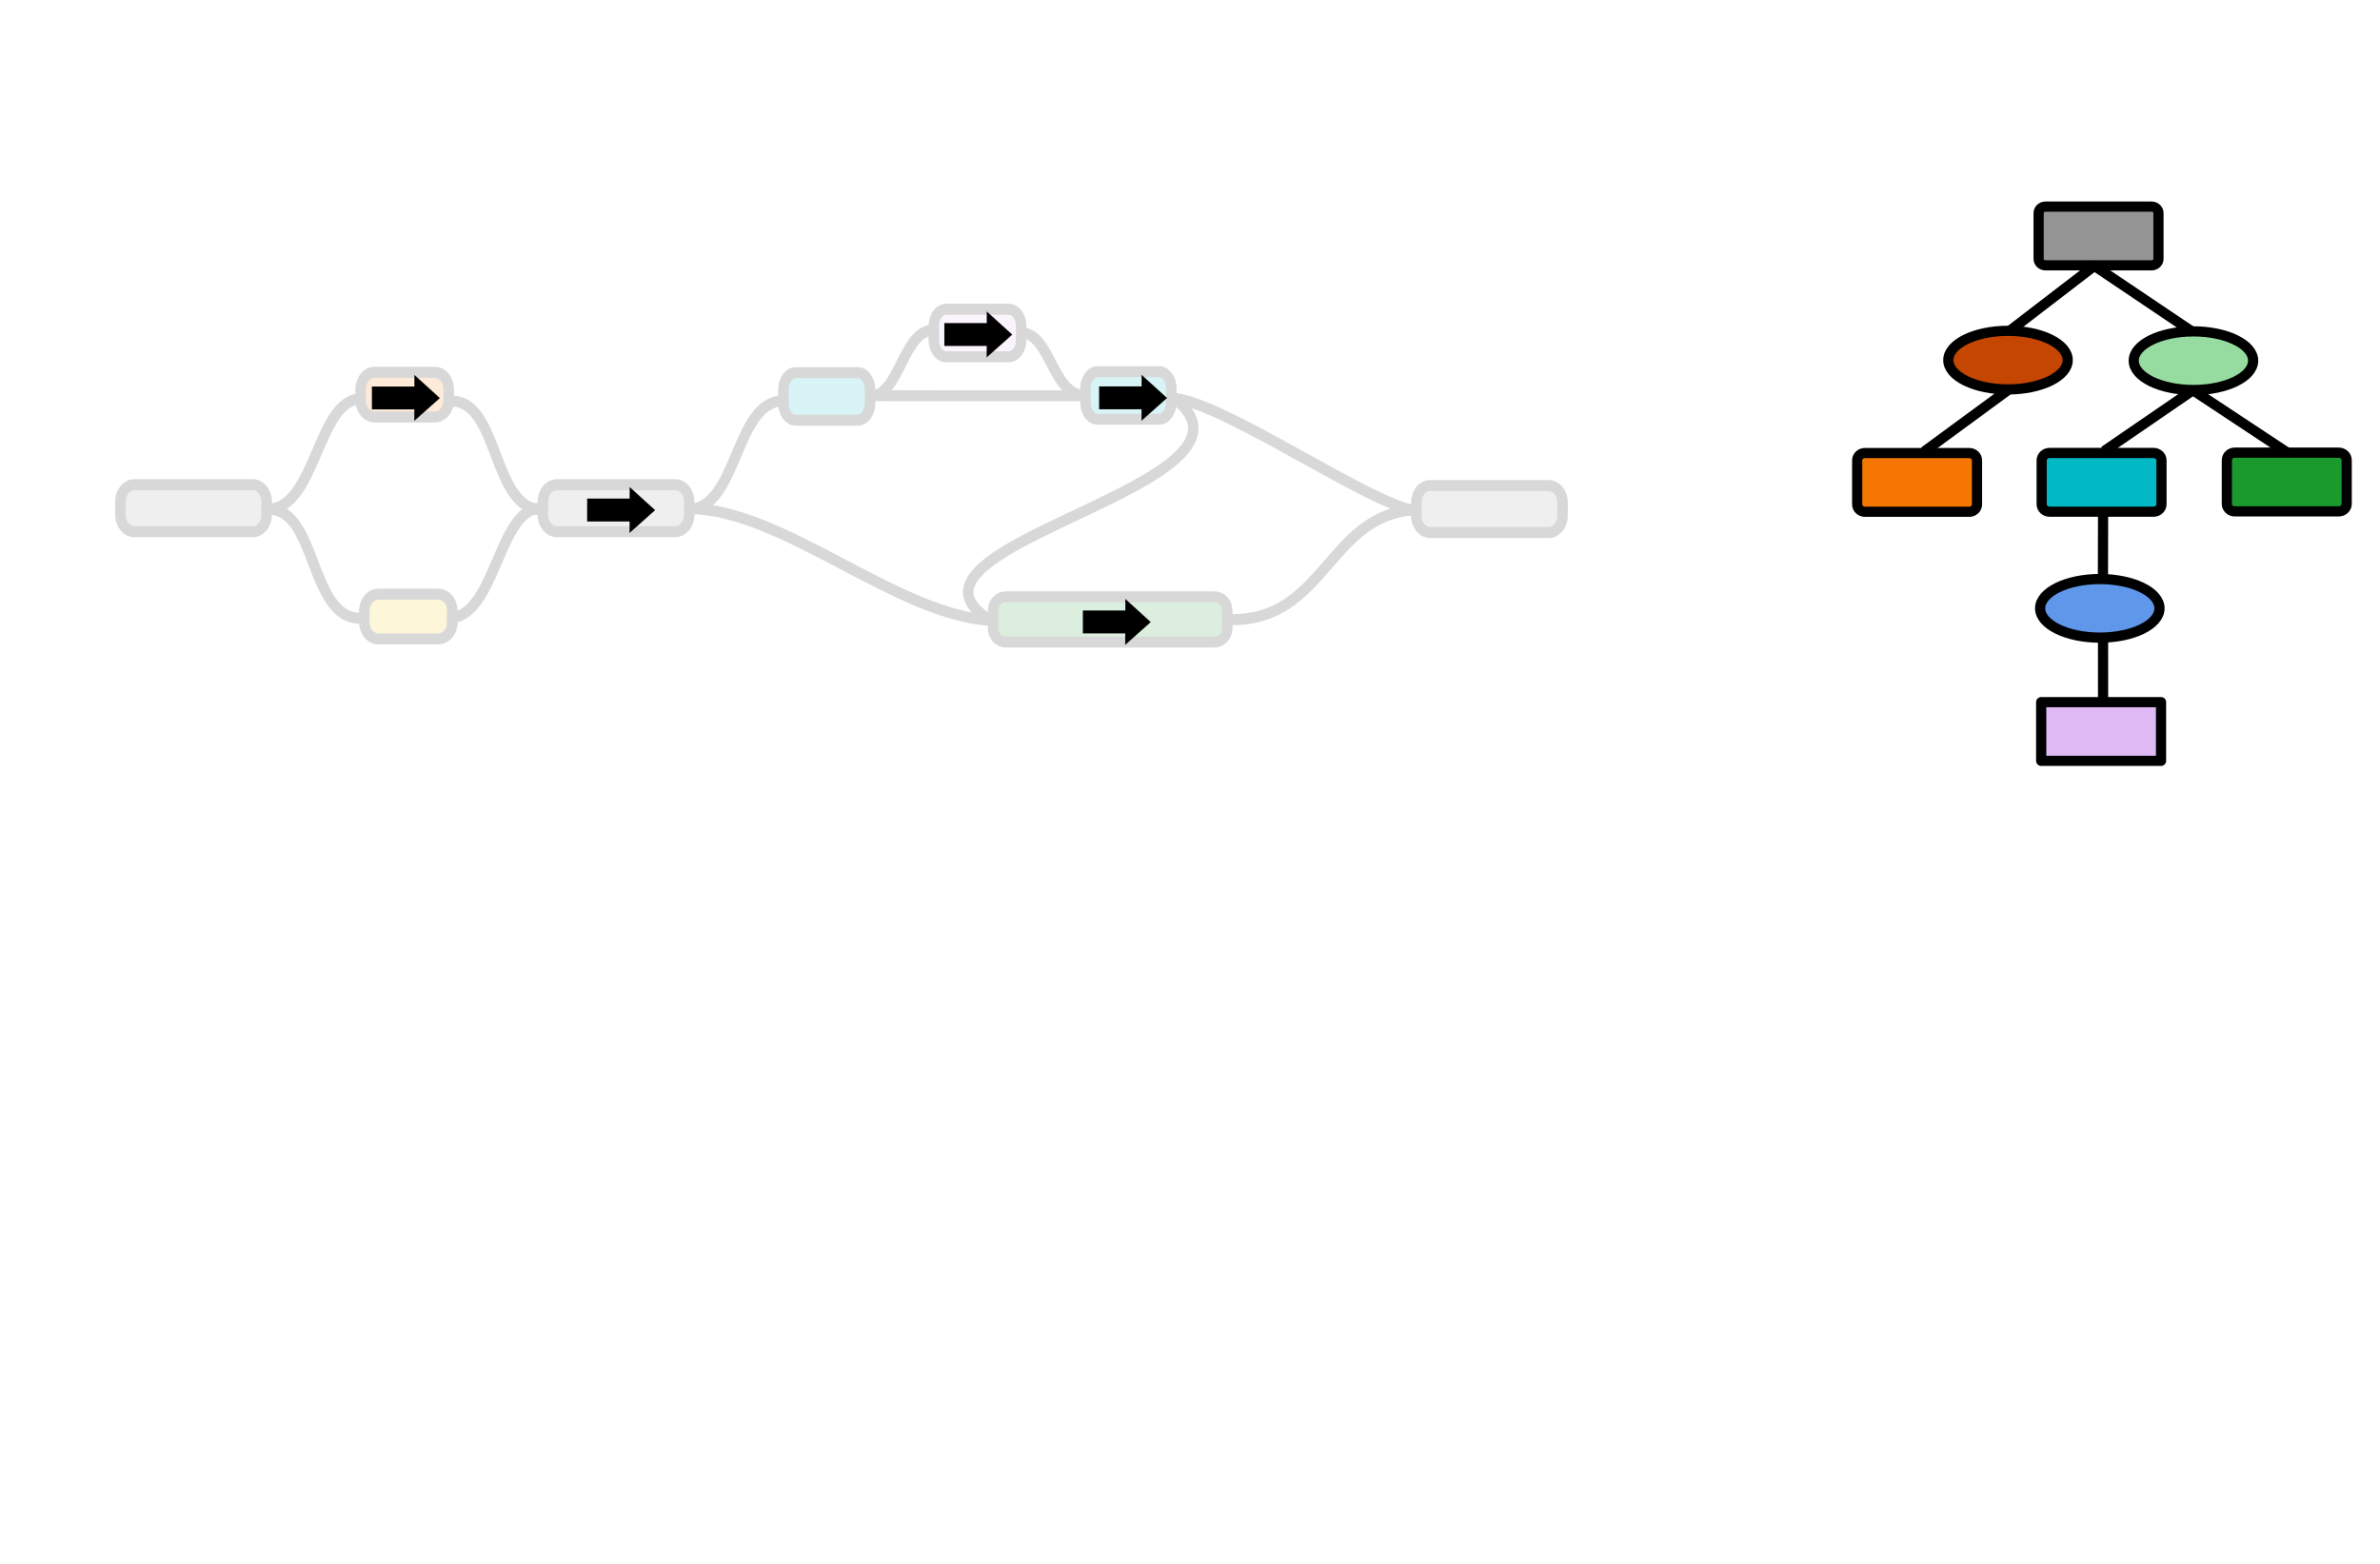
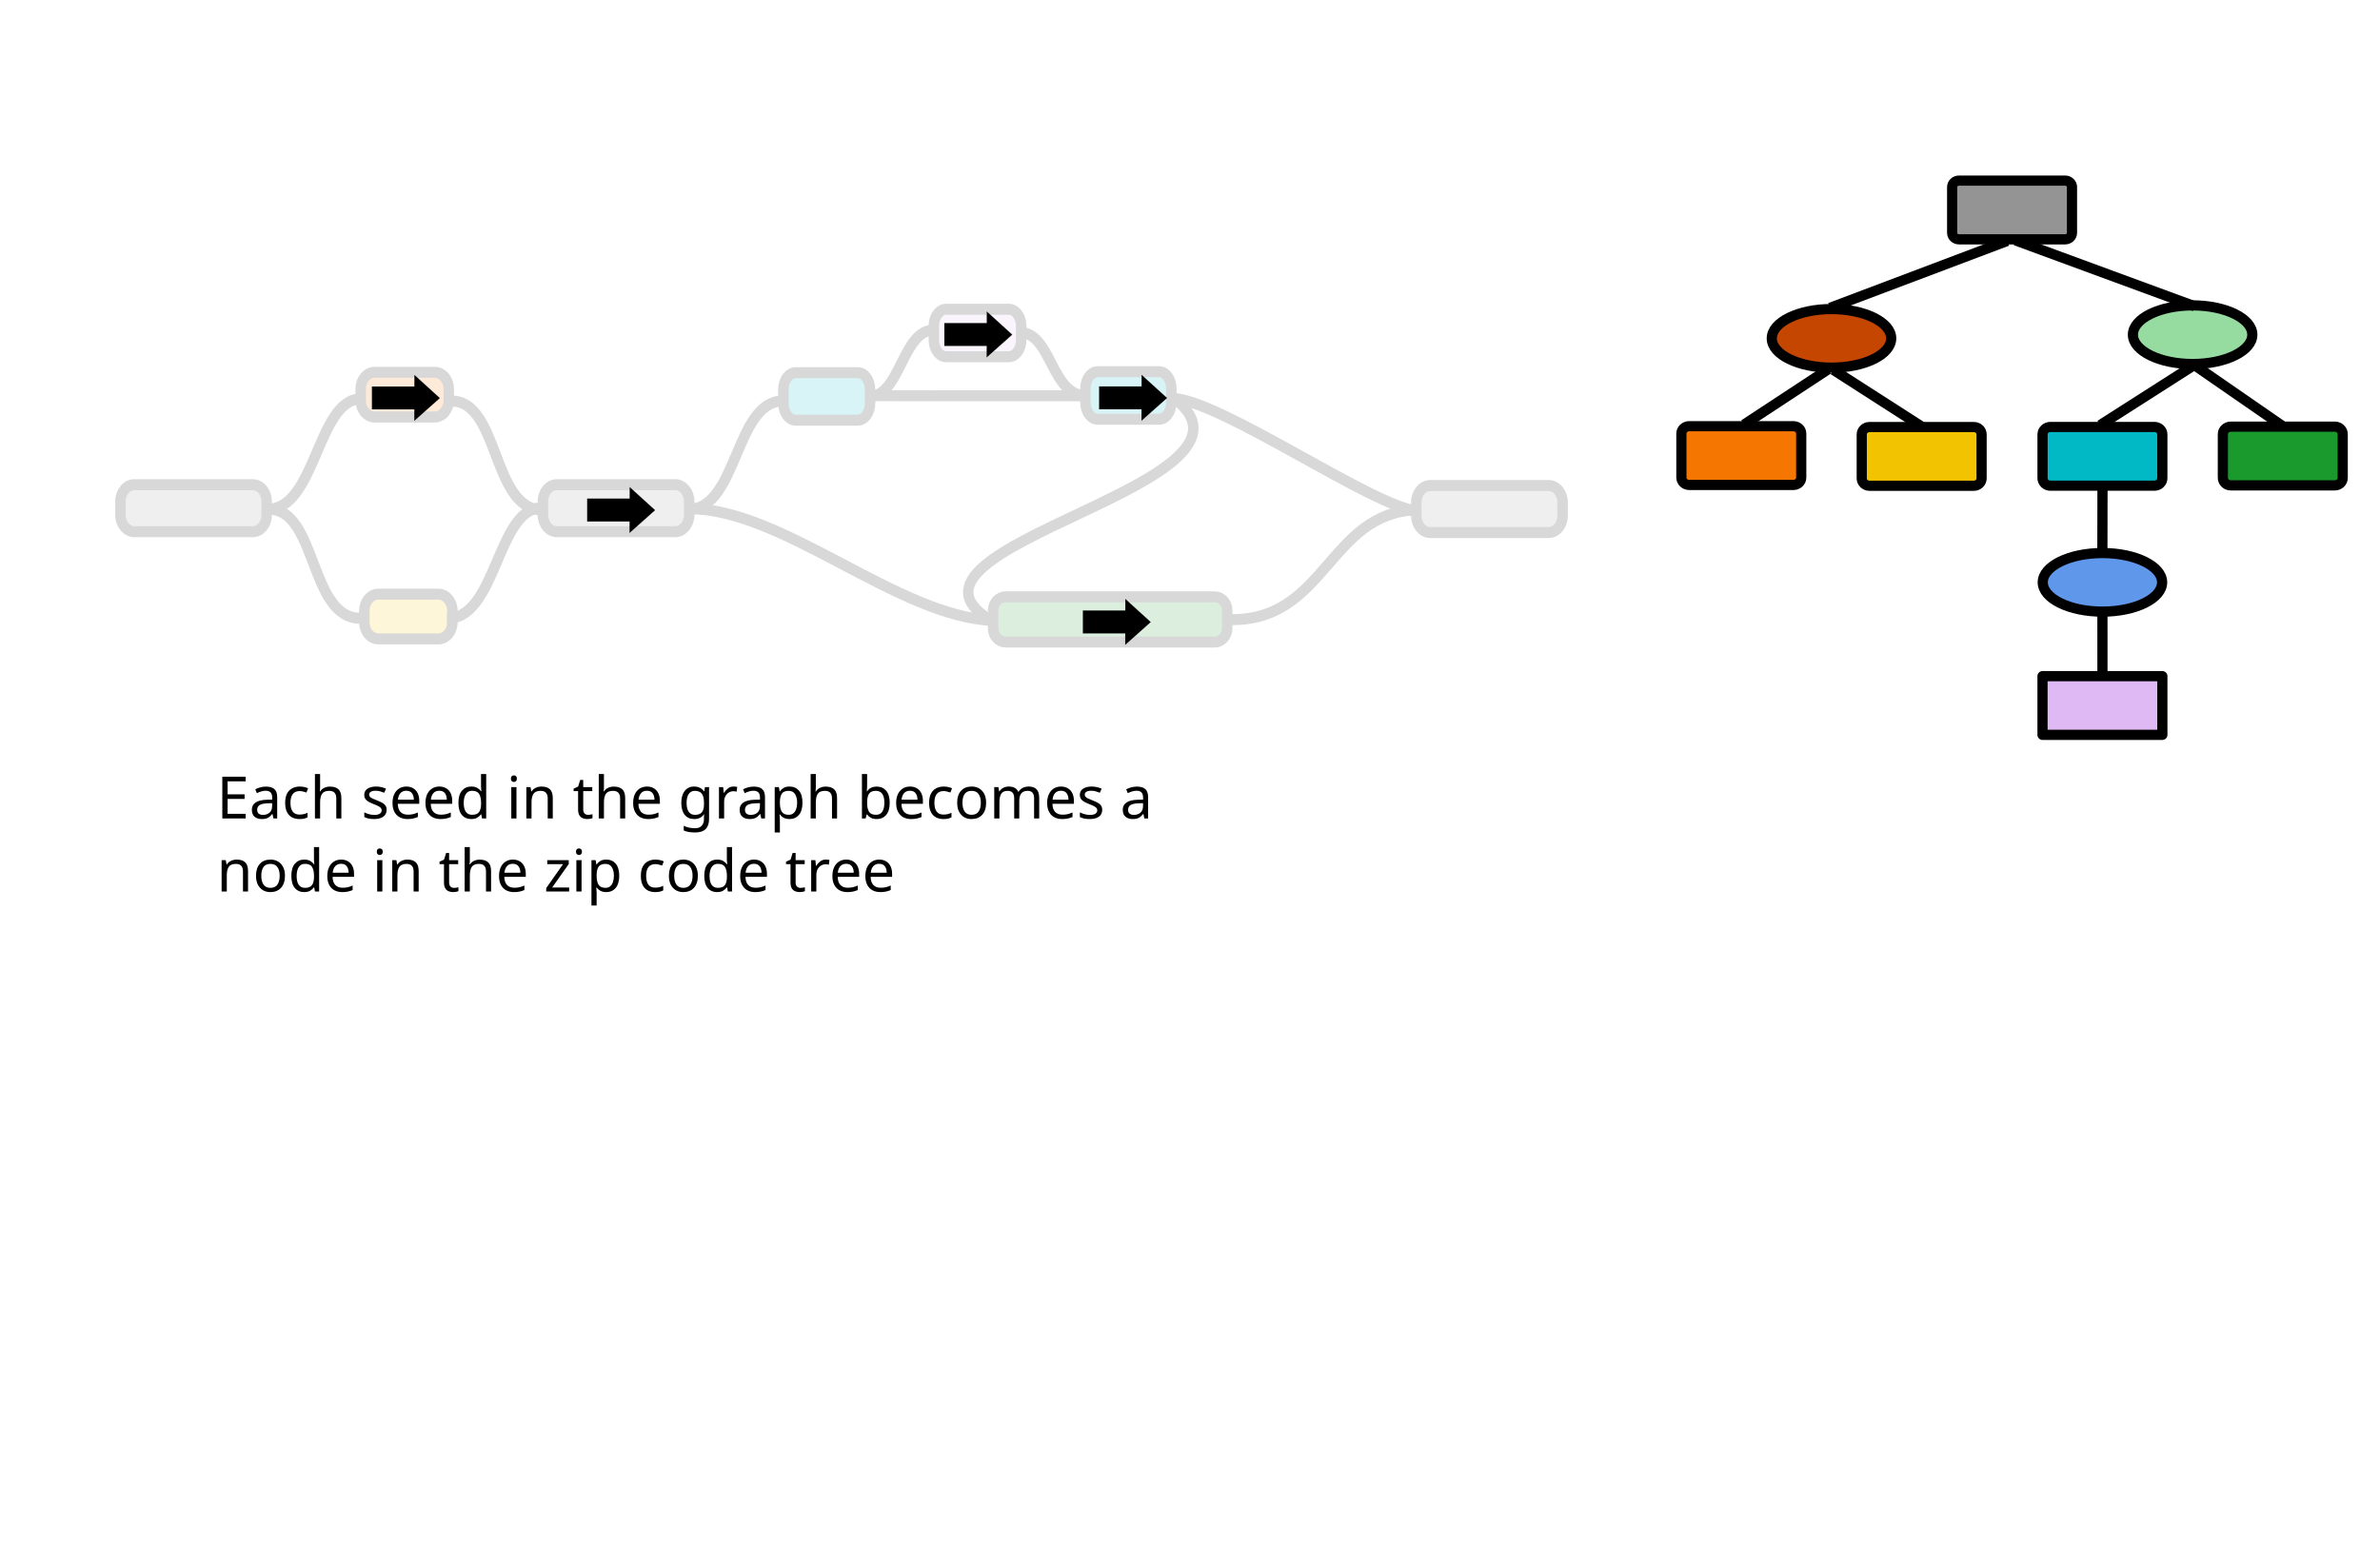
<svg xmlns="http://www.w3.org/2000/svg" width="689.631mm" height="453.047mm" viewBox="0 0 689.631 453.047" version="1.1" id="svg5" xml:space="preserve">
  <defs id="defs2" />
  <g id="layer1" transform="translate(-123.0018,-1393.002)">
    <g id="g16364-7-8" transform="translate(59.38712,1195.066)" style="opacity:0.153">
      <g id="g977-9-6" transform="matrix(2.32858,0,0,2.442497,-665.0383,-391.1974)">
        <path d="m 359.543,285.371 h 7.465 c 0.969,0 1.75,0.883 1.75,1.981 v 1.343 c 0,1.098 -0.781,1.981 -1.75,1.981 h -7.465 c -0.969,0 -1.746,-0.883 -1.746,-1.981 v -1.343 c 0,-1.098 0.777,-1.981 1.746,-1.981 z" style="fill:#f57600;fill-opacity:1;fill-rule:nonzero;stroke:#000000;stroke-width:1.304;stroke-linecap:butt;stroke-linejoin:miter;stroke-miterlimit:4;stroke-dasharray:none;stroke-opacity:1" id="path979-3-2" />
      </g>
      <g id="g981-9-8" transform="matrix(2.32858,0,0,2.442497,-665.0383,-391.1974)">
        <path d="m 411.941,285.414 h 7.704 c 0.851,0 1.535,0.891 1.535,1.992 v 1.657 c 0,1.101 -0.684,1.992 -1.535,1.992 h -7.704 c -0.851,0 -1.539,-0.891 -1.539,-1.992 v -1.657 c 0,-1.101 0.688,-1.992 1.539,-1.992 z" style="fill:#01b8c5;fill-opacity:1;fill-rule:nonzero;stroke:#000000;stroke-width:1.304;stroke-linecap:butt;stroke-linejoin:miter;stroke-miterlimit:4;stroke-dasharray:none;stroke-opacity:1" id="path983-2-4" />
      </g>
      <g id="g985-8-7" transform="matrix(2.32858,0,0,2.442497,-665.0383,-391.1974)">
        <path d="m 430.668,277.891 h 7.773 c 0.86,0 1.551,0.886 1.551,1.992 v 1.652 c 0,1.106 -0.691,1.992 -1.551,1.992 h -7.773 c -0.859,0 -1.547,-0.886 -1.547,-1.992 v -1.652 c 0,-1.106 0.688,-1.992 1.547,-1.992 z" style="fill:#dfb9f4;fill-opacity:1;fill-rule:nonzero;stroke:#000000;stroke-width:1.304;stroke-linecap:butt;stroke-linejoin:miter;stroke-miterlimit:4;stroke-dasharray:none;stroke-opacity:1" id="path987-30-2" />
      </g>
      <g id="g989-1-4" transform="matrix(2.32858,0,0,2.442497,-665.0383,-391.1974)">
        <path d="m 449.512,285.297 h 7.636 c 0.844,0 1.524,0.891 1.524,1.996 v 1.652 c 0,1.106 -0.68,1.996 -1.524,1.996 h -7.636 c -0.844,0 -1.524,-0.89 -1.524,-1.996 v -1.652 c 0,-1.105 0.68,-1.996 1.524,-1.996 z" style="fill:#01b8c5;fill-opacity:1;fill-rule:nonzero;stroke:#000000;stroke-width:1.304;stroke-linecap:butt;stroke-linejoin:miter;stroke-miterlimit:4;stroke-dasharray:none;stroke-opacity:1" id="path991-7-0" />
      </g>
      <g id="g993-8-6" transform="matrix(2.32858,0,0,2.442497,-665.0383,-391.1974)">
        <path d="m 438.086,312.008 h 25.953 c 0.879,0 1.59,0.719 1.59,1.617 v 2.137 c 0,0.894 -0.711,1.617 -1.59,1.617 h -25.953 c -0.879,0 -1.59,-0.723 -1.59,-1.617 v -2.137 c 0,-0.898 0.711,-1.617 1.59,-1.617 z" style="fill:#1a992d;fill-opacity:1;fill-rule:nonzero;stroke:#000000;stroke-width:1.304;stroke-linecap:butt;stroke-linejoin:miter;stroke-miterlimit:4;stroke-dasharray:none;stroke-opacity:1" id="path995-9-2" />
      </g>
      <g id="g997-15-9" transform="matrix(2.32858,0,0,2.442497,-665.0383,-391.1974)">
        <path d="m 329.652,298.703 h 14.7 c 0.968,0 1.75,0.883 1.75,1.981 v 1.621 c 0,1.097 -0.782,1.98 -1.75,1.98 h -14.7 c -0.968,0 -1.75,-0.883 -1.75,-1.98 v -1.621 c 0,-1.098 0.782,-1.981 1.75,-1.981 z" style="fill:#949494;fill-opacity:1;fill-rule:nonzero;stroke:#000000;stroke-width:1.304;stroke-linecap:butt;stroke-linejoin:miter;stroke-miterlimit:4;stroke-dasharray:none;stroke-opacity:1" id="path999-4-9" />
      </g>
      <g id="g1001-92-0" transform="matrix(2.32858,0,0,2.442497,-665.0383,-391.1974)">
        <path d="m 382.227,298.703 h 14.699 c 0.969,0 1.75,0.883 1.75,1.981 v 1.621 c 0,1.097 -0.781,1.98 -1.75,1.98 h -14.699 c -0.969,0 -1.75,-0.883 -1.75,-1.98 v -1.621 c 0,-1.098 0.781,-1.981 1.75,-1.981 z" style="fill:#949494;fill-opacity:1;fill-rule:nonzero;stroke:#000000;stroke-width:1.304;stroke-linecap:butt;stroke-linejoin:miter;stroke-miterlimit:4;stroke-dasharray:none;stroke-opacity:1" id="path1003-5-8" />
      </g>
      <g id="g1005-7-1" transform="matrix(2.32858,0,0,2.442497,-665.0383,-391.1974)">
        <path d="m 490.91,298.805 h 14.699 c 0.969,0 1.75,0.883 1.75,1.98 v 1.617 c 0,1.102 -0.781,1.985 -1.75,1.985 H 490.91 c -0.969,0 -1.75,-0.883 -1.75,-1.985 v -1.617 c 0,-1.097 0.781,-1.98 1.75,-1.98 z" style="fill:#949494;fill-opacity:1;fill-rule:nonzero;stroke:#000000;stroke-width:1.304;stroke-linecap:butt;stroke-linejoin:miter;stroke-miterlimit:4;stroke-dasharray:none;stroke-opacity:1" id="path1007-4-3" />
      </g>
      <g id="g1009-9-1" transform="matrix(2.32858,0,0,2.442497,-665.0383,-391.1974)">
        <path d="m 346.117,301.617 c 6.121,0.156 6.258,-13.094 11.727,-13.086" style="fill:none;stroke:#000000;stroke-width:1.304;stroke-linecap:butt;stroke-linejoin:miter;stroke-miterlimit:4;stroke-dasharray:none;stroke-opacity:1" id="path1011-9-1" />
      </g>
      <g id="g1013-4-0" transform="matrix(2.32858,0,0,2.442497,-665.0383,-391.1974)">
        <path d="m 369.055,288.785 c 6.047,-0.086 5.023,12.942 11.41,12.926" style="fill:none;stroke:#000000;stroke-width:1.304;stroke-linecap:butt;stroke-linejoin:miter;stroke-miterlimit:4;stroke-dasharray:none;stroke-opacity:1" id="path1015-5-3" />
      </g>
      <g id="g1021-9-4" transform="matrix(2.32858,0,0,2.442497,-665.0383,-391.1974)">
        <path d="m 398.703,301.645 c 5.985,-0.215 5.699,-12.715 11.555,-12.875" style="fill:none;stroke:#000000;stroke-width:1.304;stroke-linecap:butt;stroke-linejoin:miter;stroke-miterlimit:4;stroke-dasharray:none;stroke-opacity:1" id="path1023-3-0" />
      </g>
      <g id="g1025-5-3" transform="matrix(2.32858,0,0,2.442497,-665.0383,-391.1974)">
        <path d="m 421.156,288.152 26.922,0.008 c -4.316,-0.031 -4.277,-7.144 -7.996,-7.504" style="fill:none;stroke:#000000;stroke-width:1.304;stroke-linecap:butt;stroke-linejoin:miter;stroke-miterlimit:4;stroke-dasharray:none;stroke-opacity:1" id="path1027-7-9" />
      </g>
      <g id="g1029-0-1" transform="matrix(2.32858,0,0,2.442497,-665.0383,-391.1974)">
        <path d="m 429.059,280.367 c -3.793,0.024 -4.196,7.871 -7.852,7.828" style="fill:none;stroke:#000000;stroke-width:1.304;stroke-linecap:butt;stroke-linejoin:miter;stroke-miterlimit:4;stroke-dasharray:none;stroke-opacity:1" id="path1031-8-9" />
      </g>
      <g id="g1033-1-6" transform="matrix(2.32858,0,0,2.442497,-665.0383,-391.1974)">
        <path d="m 458.734,288.234 c 14.875,10.379 -37.89,17.688 -22.48,26.621" style="fill:none;stroke:#000000;stroke-width:1.304;stroke-linecap:butt;stroke-linejoin:miter;stroke-miterlimit:4;stroke-dasharray:none;stroke-opacity:1" id="path1035-9-9" />
      </g>
      <g id="g1037-9-3" transform="matrix(2.32858,0,0,2.442497,-665.0383,-391.1974)">
        <path d="m 459.047,288.473 c 6.223,0.511 24.855,12.894 30.137,13.324" style="fill:none;stroke:#000000;stroke-width:1.304;stroke-linecap:butt;stroke-linejoin:miter;stroke-miterlimit:4;stroke-dasharray:none;stroke-opacity:1" id="path1039-7-3" />
      </g>
      <g id="g1041-8-8" transform="matrix(2.32858,0,0,2.442497,-665.0383,-391.1974)">
        <path d="m 466.094,314.711 c 11.75,0.164 12.176,-12.609 23.054,-13.031" style="fill:none;stroke:#000000;stroke-width:1.304;stroke-linecap:butt;stroke-linejoin:miter;stroke-miterlimit:4;stroke-dasharray:none;stroke-opacity:1" id="path1043-2-0" />
      </g>
      <g id="g1045-5-5" transform="matrix(2.32858,0,0,2.442497,-665.0383,-391.1974)">
        <path d="m 436.449,314.816 c -11.875,-0.476 -26.09,-13.281 -37.804,-13.265" style="fill:none;stroke:#000000;stroke-width:1.304;stroke-linecap:butt;stroke-linejoin:miter;stroke-miterlimit:4;stroke-dasharray:none;stroke-opacity:1" id="path1047-3-6" />
      </g>
      <g id="g977-3-1-6-4-6" transform="matrix(2.32858,0,0,2.442497,-663.9782,-326.899)" style="fill:#f2c300;fill-opacity:1">
        <path d="m 359.543,285.371 h 7.465 c 0.969,0 1.75,0.883 1.75,1.981 v 1.343 c 0,1.098 -0.781,1.981 -1.75,1.981 h -7.465 c -0.969,0 -1.746,-0.883 -1.746,-1.981 v -1.343 c 0,-1.098 0.777,-1.981 1.746,-1.981 z" style="fill:#f2c300;fill-opacity:1;fill-rule:nonzero;stroke:#000000;stroke-width:1.304;stroke-linecap:butt;stroke-linejoin:miter;stroke-miterlimit:4;stroke-dasharray:none;stroke-opacity:1" id="path979-6-0-7-9-4" />
      </g>
      <g id="g1009-0-1-3-0-0" transform="matrix(2.32858,0,0,2.442497,-612.8154,-359.6062)">
        <path d="m 346.117,301.617 c 6.121,0.156 6.258,-13.094 11.727,-13.086" style="fill:none;stroke:#000000;stroke-width:1.304;stroke-linecap:butt;stroke-linejoin:miter;stroke-miterlimit:4;stroke-dasharray:none;stroke-opacity:1" id="path1011-6-5-6-2-0" />
      </g>
      <g id="g1013-2-9-5-0-4" transform="matrix(2.32858,0,0,2.442497,-717.8909,-359.8255)">
        <path d="m 369.055,288.785 c 6.047,-0.086 5.023,12.942 11.41,12.926" style="fill:none;stroke:#000000;stroke-width:1.304;stroke-linecap:butt;stroke-linejoin:miter;stroke-miterlimit:4;stroke-dasharray:none;stroke-opacity:1" id="path1015-6-7-6-19-6" />
      </g>
    </g>
    <path d="m 408.951,1483.309 -0.009,3.332 h -12.288 v 6.592 h 12.269 l -0.009,3.3 7.368,-6.563 z" style="fill:#000000;fill-opacity:1;fill-rule:evenodd;stroke:#000000;stroke-width:0.037;stroke-linecap:butt;stroke-linejoin:miter;stroke-miterlimit:4;stroke-dasharray:none;stroke-opacity:1" id="path1115-7-3-7-2" />
    <path d="m 243.102,1501.696 -0.016,3.329 h -12.29 v 6.602 h 12.272 l -0.009,3.292 4.6,-4.093 2.768,-2.463 z" style="fill:#000000;fill-opacity:1;fill-rule:evenodd;stroke:#000000;stroke-width:0.037;stroke-linecap:butt;stroke-linejoin:miter;stroke-miterlimit:4;stroke-dasharray:none;stroke-opacity:1" id="path1107-5-9-4-6" />
    <path d="m 305.475,1534.184 -0.009,3.329 H 293.167 v 6.592 h 12.281 l -0.019,3.302 7.368,-6.566 z" style="fill:#000000;fill-opacity:1;fill-rule:evenodd;stroke:#000000;stroke-width:0.037;stroke-linecap:butt;stroke-linejoin:miter;stroke-miterlimit:4;stroke-dasharray:none;stroke-opacity:1" id="path1111-9-3-0-1" />
    <path d="m 453.804,1501.667 -0.009,3.339 h -12.29 v 6.592 h 12.272 l -0.009,3.302 7.368,-6.563 z" style="fill:#000000;fill-opacity:1;fill-rule:evenodd;stroke:#000000;stroke-width:0.037;stroke-linecap:butt;stroke-linejoin:miter;stroke-miterlimit:4;stroke-dasharray:none;stroke-opacity:1" id="path1119-5-3-6-3" />
    <path d="m 449.091,1566.603 -0.009,3.339 h -12.288 v 6.592 h 12.272 l -0.009,3.302 7.358,-6.565 z" style="fill:#000000;fill-opacity:1;fill-rule:evenodd;stroke:#000000;stroke-width:0.037;stroke-linecap:butt;stroke-linejoin:miter;stroke-miterlimit:4;stroke-dasharray:none;stroke-opacity:1" id="path1123-5-7-4-2" />
-     <g id="g28281-5" transform="translate(7.30254,-18.57021)">
-       <path d="m 708.403,1471.44 h 30.744 c 1.099,0 1.99,0.842 1.99,1.881 v 13.265 c 0,1.04 -0.892,1.874 -1.99,1.874 h -30.744 c -1.101,0 -1.993,-0.834 -1.993,-1.874 v -13.265 c 0,-1.038 0.892,-1.881 1.993,-1.881 z" style="fill:#949494;fill-opacity:1;fill-rule:evenodd;stroke:#000000;stroke-width:2.95;stroke-linecap:butt;stroke-linejoin:miter;stroke-miterlimit:4;stroke-dasharray:none;stroke-opacity:1" id="path475-9" />
-       <path d="m 656.09,1542.855 h 30.208 c 1.255,0 2.263,0.952 2.263,2.138 v 12.742 c 0,1.185 -1.008,2.14 -2.263,2.14 h -30.208 c -1.245,0 -2.256,-0.955 -2.256,-2.14 v -12.742 c 0,-1.185 1.01,-2.138 2.256,-2.138 z" style="fill:#f57600;fill-opacity:1;fill-rule:evenodd;stroke:#000000;stroke-width:2.95;stroke-linecap:butt;stroke-linejoin:miter;stroke-miterlimit:4;stroke-dasharray:none;stroke-opacity:1" id="path479-9" />
-       <path d="m 709.586,1542.829 h 30.134 c 1.273,0 2.291,0.97 2.291,2.173 v 12.674 c 0,1.203 -1.017,2.173 -2.291,2.173 h -30.134 c -1.273,0 -2.293,-0.97 -2.293,-2.173 v -12.674 c 0,-1.203 1.02,-2.173 2.293,-2.173 z" style="fill:#01b8c5;fill-opacity:1;fill-rule:evenodd;stroke:#000000;stroke-width:2.95;stroke-linecap:butt;stroke-linejoin:miter;stroke-miterlimit:4;stroke-dasharray:none;stroke-opacity:1" id="path483-1" />
-       <path d="m 707.158,1615.043 h 34.727 v 17.011 h -34.727 z" style="fill:#dfb9f4;fill-opacity:1;fill-rule:evenodd;stroke:#000000;stroke-width:2.95;stroke-linecap:butt;stroke-linejoin:round;stroke-miterlimit:4;stroke-dasharray:none;stroke-opacity:1" id="path487-4" />
-       <path d="m 763.252,1542.743 h 30.117 c 1.283,0 2.309,0.97 2.309,2.182 v 12.665 c 0,1.203 -1.027,2.173 -2.309,2.173 h -30.117 c -1.273,0 -2.3,-0.97 -2.3,-2.173 v -12.665 c 0,-1.212 1.027,-2.182 2.3,-2.182 z" style="fill:#1a992d;fill-opacity:1;fill-rule:evenodd;stroke:#000000;stroke-width:2.95;stroke-linecap:butt;stroke-linejoin:miter;stroke-miterlimit:4;stroke-dasharray:none;stroke-opacity:1" id="path491-9" />
-       <path d="m 768.571,1516.092 c 0,4.689 -7.747,8.497 -17.293,8.497 -9.558,0 -17.305,-3.807 -17.305,-8.497 0,-4.683 7.747,-8.49 17.305,-8.49 9.546,0 17.293,3.807 17.293,8.49 z" style="fill:#96dca1;fill-opacity:1;fill-rule:nonzero;stroke:#000000;stroke-width:2.95;stroke-linecap:butt;stroke-linejoin:miter;stroke-miterlimit:4;stroke-dasharray:none;stroke-opacity:1" id="path495-1" />
-       <path d="m 714.84,1515.927 c 0,4.692 -7.747,8.49 -17.303,8.49 -9.549,0 -17.296,-3.799 -17.296,-8.49 0,-4.689 7.747,-8.488 17.296,-8.488 9.556,0 17.303,3.799 17.303,8.488 z" style="fill:#c44601;fill-opacity:1;fill-rule:nonzero;stroke:#000000;stroke-width:2.95;stroke-linecap:butt;stroke-linejoin:miter;stroke-miterlimit:4;stroke-dasharray:none;stroke-opacity:1" id="path499-0" />
-       <path d="m 741.438,1587.857 c 0,4.692 -7.738,8.49 -17.296,8.49 -9.556,0 -17.293,-3.799 -17.293,-8.49 0,-4.689 7.738,-8.488 17.293,-8.488 9.558,0 17.296,3.799 17.296,8.488 z" style="fill:#5f97eb;fill-opacity:1;fill-rule:nonzero;stroke:#000000;stroke-width:2.95;stroke-linecap:butt;stroke-linejoin:miter;stroke-miterlimit:4;stroke-dasharray:none;stroke-opacity:1" id="path503-7" />
-       <path d="m 697.809,1507.611 25.306,-19.426" style="fill:none;stroke:#000000;stroke-width:2.95;stroke-linecap:butt;stroke-linejoin:miter;stroke-miterlimit:4;stroke-dasharray:none;stroke-opacity:1" id="path507-5" />
-       <path d="m 751.212,1507.894 -28.069,-18.894" style="fill:none;stroke:#000000;stroke-width:2.95;stroke-linecap:butt;stroke-linejoin:miter;stroke-miterlimit:4;stroke-dasharray:none;stroke-opacity:1" id="path511-8" />
-       <path d="m 778.438,1542.708 -27.217,-17.998" style="fill:none;stroke:#000000;stroke-width:2.95;stroke-linecap:butt;stroke-linejoin:miter;stroke-miterlimit:4;stroke-dasharray:none;stroke-opacity:1" id="path515-7" />
-       <path d="m 725.399,1542.297 25.823,-17.717" style="fill:none;stroke:#000000;stroke-width:2.95;stroke-linecap:butt;stroke-linejoin:miter;stroke-miterlimit:4;stroke-dasharray:none;stroke-opacity:1" id="path519-0" />
-       <path d="m 697.709,1524.476 -24.451,17.948" style="fill:#f57600;fill-opacity:1;fill-rule:nonzero;stroke:#000000;stroke-width:2.95;stroke-linecap:butt;stroke-linejoin:miter;stroke-miterlimit:4;stroke-dasharray:none;stroke-opacity:1" id="path523-4" />
-       <path d="m 725.089,1559.901 -0.037,19.606" style="fill:none;stroke:#000000;stroke-width:2.95;stroke-linecap:butt;stroke-linejoin:miter;stroke-miterlimit:4;stroke-dasharray:none;stroke-opacity:1" id="path527-8" />
-       <path d="m 725.08,1596.33 0.009,18.817" style="fill:none;stroke:#000000;stroke-width:2.95;stroke-linecap:butt;stroke-linejoin:miter;stroke-miterlimit:4;stroke-dasharray:none;stroke-opacity:1" id="path531-0" />
+     <text xml:space="preserve" style="font-style:normal;font-variant:normal;font-weight:normal;font-stretch:normal;font-size:16.933px;font-family:sans-serif;-inkscape-font-specification:'sans-serif, Normal';font-variant-ligatures:normal;font-variant-caps:normal;font-variant-numeric:normal;font-variant-east-asian:normal;fill:#000000;stroke-width:1.4;stroke-dasharray:none" x="185.781" y="1630.178" id="text250-67-3-0-2">
+       <tspan style="font-style:normal;font-variant:normal;font-weight:normal;font-stretch:normal;font-size:16.933px;font-family:sans-serif;-inkscape-font-specification:'sans-serif, Normal';font-variant-ligatures:normal;font-variant-caps:normal;font-variant-numeric:normal;font-variant-east-asian:normal;stroke-width:1.4;stroke-dasharray:none" x="185.781" y="1630.178" id="tspan333">Each seed in the graph becomes a</tspan>
+       <tspan style="font-style:normal;font-variant:normal;font-weight:normal;font-stretch:normal;font-size:16.933px;font-family:sans-serif;-inkscape-font-specification:'sans-serif, Normal';font-variant-ligatures:normal;font-variant-caps:normal;font-variant-numeric:normal;font-variant-east-asian:normal;stroke-width:1.4;stroke-dasharray:none" x="185.781" y="1651.345" id="tspan1251">node in the zip code tree</tspan>
+     </text>
+     <g id="g1929" transform="translate(-1.151395,-7.533155)">
+       <path d="m 691.802,1452.87 h 30.744 c 1.099,0 1.99,0.842 1.99,1.881 v 13.265 c 0,1.04 -0.892,1.874 -1.99,1.874 h -30.744 c -1.101,0 -1.993,-0.834 -1.993,-1.874 v -13.265 c 0,-1.038 0.892,-1.881 1.993,-1.881 z" style="fill:#949494;fill-opacity:1;fill-rule:evenodd;stroke:#000000;stroke-width:2.95;stroke-linecap:butt;stroke-linejoin:miter;stroke-miterlimit:4;stroke-dasharray:none;stroke-opacity:1" id="path475-9" />
+       <path d="m 665.87,1524.285 h 30.208 c 1.255,0 2.263,0.952 2.263,2.138 v 12.742 c 0,1.185 -1.008,2.14 -2.263,2.14 h -30.208 c -1.245,0 -2.256,-0.955 -2.256,-2.14 v -12.742 c 0,-1.185 1.01,-2.138 2.256,-2.138 z" style="fill:#f2c300;fill-opacity:1;fill-rule:evenodd;stroke:#000000;stroke-width:2.95;stroke-linecap:butt;stroke-linejoin:miter;stroke-miterlimit:4;stroke-dasharray:none;stroke-opacity:1" id="path479-9" />
+       <path d="m 613.61,1524.046 h 30.208 c 1.255,0 2.263,0.952 2.263,2.138 v 12.742 c 0,1.185 -1.008,2.14 -2.263,2.14 h -30.208 c -1.245,0 -2.256,-0.955 -2.256,-2.14 v -12.742 c 0,-1.185 1.01,-2.138 2.256,-2.138 z" style="fill:#f57600;fill-opacity:1;fill-rule:evenodd;stroke:#000000;stroke-width:2.95;stroke-linecap:butt;stroke-linejoin:miter;stroke-miterlimit:4;stroke-dasharray:none;stroke-opacity:1" id="path479-9-5" />
+       <path d="m 718.291,1524.259 h 30.134 c 1.273,0 2.291,0.97 2.291,2.173 v 12.674 c 0,1.203 -1.017,2.173 -2.291,2.173 h -30.134 c -1.273,0 -2.293,-0.97 -2.293,-2.173 v -12.674 c 0,-1.203 1.02,-2.173 2.293,-2.173 z" style="fill:#01b8c5;fill-opacity:1;fill-rule:evenodd;stroke:#000000;stroke-width:2.95;stroke-linecap:butt;stroke-linejoin:miter;stroke-miterlimit:4;stroke-dasharray:none;stroke-opacity:1" id="path483-1" />
+       <path d="m 715.994,1596.473 h 34.727 v 17.011 h -34.727 z" style="fill:#dfb9f4;fill-opacity:1;fill-rule:evenodd;stroke:#000000;stroke-width:2.95;stroke-linecap:butt;stroke-linejoin:round;stroke-miterlimit:4;stroke-dasharray:none;stroke-opacity:1" id="path487-4" />
+       <path d="m 770.554,1524.173 h 30.117 c 1.283,0 2.309,0.97 2.309,2.182 v 12.665 c 0,1.203 -1.027,2.173 -2.309,2.173 H 770.554 c -1.273,0 -2.3,-0.97 -2.3,-2.173 v -12.665 c 0,-1.212 1.027,-2.182 2.3,-2.182 z" style="fill:#1a992d;fill-opacity:1;fill-rule:evenodd;stroke:#000000;stroke-width:2.95;stroke-linecap:butt;stroke-linejoin:miter;stroke-miterlimit:4;stroke-dasharray:none;stroke-opacity:1" id="path491-9" />
+       <path d="m 776.787,1497.522 c 0,4.689 -7.747,8.497 -17.293,8.497 -9.558,0 -17.305,-3.807 -17.305,-8.497 0,-4.683 7.747,-8.49 17.305,-8.49 9.546,0 17.293,3.807 17.293,8.49 z" style="fill:#96dca1;fill-opacity:1;fill-rule:nonzero;stroke:#000000;stroke-width:2.95;stroke-linecap:butt;stroke-linejoin:miter;stroke-miterlimit:4;stroke-dasharray:none;stroke-opacity:1" id="path495-1" />
+       <path d="m 672.147,1498.586 c 0,4.692 -7.747,8.49 -17.303,8.49 -9.549,0 -17.296,-3.799 -17.296,-8.49 0,-4.689 7.747,-8.488 17.296,-8.488 9.556,0 17.303,3.799 17.303,8.488 z" style="fill:#c44601;fill-opacity:1;fill-rule:nonzero;stroke:#000000;stroke-width:2.95;stroke-linecap:butt;stroke-linejoin:miter;stroke-miterlimit:4;stroke-dasharray:none;stroke-opacity:1" id="path499-0" />
+       <path d="m 750.652,1569.287 c 0,4.692 -7.738,8.49 -17.296,8.49 -9.556,0 -17.293,-3.799 -17.293,-8.49 0,-4.689 7.738,-8.488 17.293,-8.488 9.558,0 17.296,3.799 17.296,8.488 z" style="fill:#5f97eb;fill-opacity:1;fill-rule:nonzero;stroke:#000000;stroke-width:2.95;stroke-linecap:butt;stroke-linejoin:miter;stroke-miterlimit:4;stroke-dasharray:none;stroke-opacity:1" id="path503-7" />
+       <path d="m 654.423,1489.747 51.373,-19.402" style="fill:none;stroke:#000000;stroke-width:2.95;stroke-linecap:butt;stroke-linejoin:miter;stroke-miterlimit:4;stroke-dasharray:none;stroke-opacity:1" id="path507-5" />
+       <path d="m 760.084,1489.293 -51.914,-19.096" style="fill:none;stroke:#000000;stroke-width:2.95;stroke-linecap:butt;stroke-linejoin:miter;stroke-miterlimit:4;stroke-dasharray:none;stroke-opacity:1" id="path511-8" />
+       <path d="m 785.741,1524.138 -25.738,-17.802 m -78.978,17.841 -25.635,-16.459" style="fill:none;stroke:#000000;stroke-width:2.95;stroke-linecap:butt;stroke-linejoin:miter;stroke-miterlimit:4;stroke-dasharray:none;stroke-opacity:1" id="path515-7" />
+       <path d="m 732.701,1523.726 26.774,-17.1" style="fill:none;stroke:#000000;stroke-width:2.95;stroke-linecap:butt;stroke-linejoin:miter;stroke-miterlimit:4;stroke-dasharray:none;stroke-opacity:1" id="path519-0" />
+       <path d="m 653.893,1507.543 -24.397,16.037" style="fill:#f57600;fill-opacity:1;fill-rule:nonzero;stroke:#000000;stroke-width:2.95;stroke-linecap:butt;stroke-linejoin:miter;stroke-miterlimit:4;stroke-dasharray:none;stroke-opacity:1" id="path523-4" />
+       <path d="m 733.376,1541.331 -0.037,19.606" style="fill:none;stroke:#000000;stroke-width:2.95;stroke-linecap:butt;stroke-linejoin:miter;stroke-miterlimit:4;stroke-dasharray:none;stroke-opacity:1" id="path527-8" />
+       <path d="m 733.353,1577.759 0.009,18.817" style="fill:none;stroke:#000000;stroke-width:2.95;stroke-linecap:butt;stroke-linejoin:miter;stroke-miterlimit:4;stroke-dasharray:none;stroke-opacity:1" id="path531-0" />
    </g>
  </g>
</svg>
